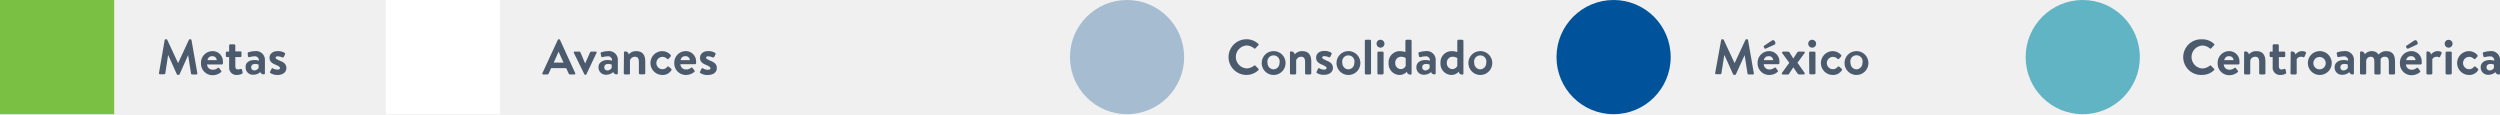
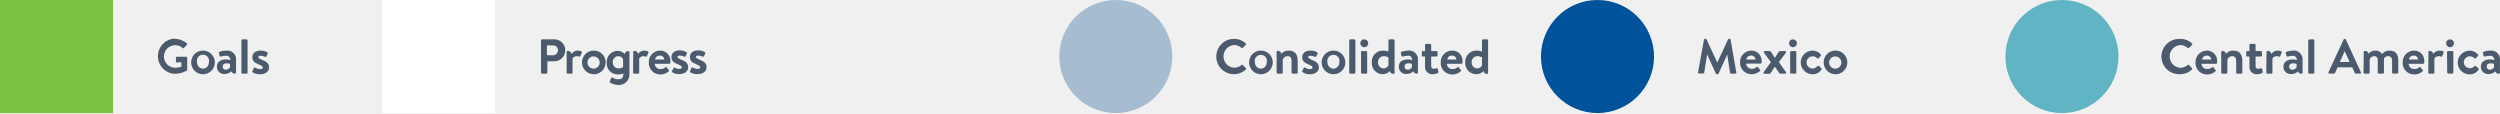
- <svg xmlns="http://www.w3.org/2000/svg" viewBox="0 0 403.71 18.44">
+ <svg xmlns="http://www.w3.org/2000/svg" viewBox="0 0 407.78 18.44">
  <defs>
    <style>.cls-1{fill:#4b5b6d;}.cls-2{fill:#fff;}.cls-3{fill:#7ac143;}.cls-4{fill:#a6bdd1;}.cls-5{fill:#00539b;}.cls-6{fill:#60b4c3;}</style>
  </defs>
  <g id="Layer_2" data-name="Layer 2">
    <g id="Layer_1-2" data-name="Layer 1">
-       <path class="cls-1" d="M87.59,11.81l2.49-5.38a.13.13,0,0,1,.13-.09h.08a.15.15,0,0,1,.14.09l2.46,5.38a.14.14,0,0,1-.14.21h-.69a.23.23,0,0,1-.23-.16l-.4-.86H89l-.39.86a.23.23,0,0,1-.23.16h-.7A.14.14,0,0,1,87.59,11.81ZM91,10.11l-.8-1.76h0l-.78,1.76Z" />
-       <path class="cls-1" d="M92.67,8.54c-.06-.11,0-.21.13-.21h.76a.17.17,0,0,1,.16.1l.77,1.82h0l.81-1.82c.05-.09.13-.1.23-.1h.68c.13,0,.19.1.12.21L94.69,12a.18.18,0,0,1-.16.1h0a.2.2,0,0,1-.16-.1Z" />
-       <path class="cls-1" d="M98.12,9.69a2.75,2.75,0,0,1,.71.1.63.63,0,0,0-.69-.7,3.28,3.28,0,0,0-.86.14c-.12,0-.19-.05-.2-.16L97,8.66a.17.17,0,0,1,.12-.23,3.68,3.68,0,0,1,1.08-.18,1.42,1.42,0,0,1,1.57,1.6v2a.17.17,0,0,1-.19.16.54.54,0,0,1-.55-.37,1.67,1.67,0,0,1-1.13.43,1.17,1.17,0,0,1-1.25-1.26C96.65,10.19,97.19,9.69,98.12,9.69Zm0,1.68a.8.8,0,0,0,.66-.4v-.54a1.5,1.5,0,0,0-.54-.11c-.43,0-.66.2-.66.53A.49.49,0,0,0,98.15,11.37Z" />
-       <path class="cls-1" d="M100.76,8.46c0-.08.07-.16.2-.16a.54.54,0,0,1,.57.48,1.5,1.5,0,0,1,1.19-.53c1.18,0,1.48.79,1.48,1.68v1.92A.18.18,0,0,1,104,12h-.65a.18.18,0,0,1-.18-.17V9.93c0-.47-.19-.77-.64-.77a.82.82,0,0,0-.8.57v2.12c0,.13-.05.17-.23.17h-.59a.18.18,0,0,1-.18-.17Z" />
-       <path class="cls-1" d="M106.92,8.25a1.85,1.85,0,0,1,1.38.62c.08.08,0,.18,0,.26l-.34.37c-.08.09-.17.05-.24,0a1,1,0,0,0-.73-.32,1,1,0,0,0-1,1,1,1,0,0,0,1,1,1,1,0,0,0,.78-.41.17.17,0,0,1,.23,0l.36.3c.09.08.13.17.07.26a1.66,1.66,0,0,1-1.47.78,1.93,1.93,0,1,1,0-3.86Z" />
-       <path class="cls-1" d="M110.71,8.25a1.66,1.66,0,0,1,1.7,1.71,2.12,2.12,0,0,1,0,.24.18.18,0,0,1-.17.17h-2.37a.89.89,0,0,0,.92.85,1.2,1.2,0,0,0,.79-.27c.09-.07.19-.08.24,0l.31.42a.15.15,0,0,1,0,.24,2.11,2.11,0,0,1-1.38.5,1.87,1.87,0,0,1-1.87-1.94A1.86,1.86,0,0,1,110.71,8.25Zm.69,1.46a.67.67,0,0,0-.71-.64.72.72,0,0,0-.78.64Z" />
-       <path class="cls-1" d="M113.05,11.77a.16.16,0,0,1,0-.2l.24-.48a.14.14,0,0,1,.22-.06,1.53,1.53,0,0,0,.82.24c.27,0,.4-.1.4-.26s-.21-.32-.69-.52c-.71-.27-1-.6-1-1.16s.42-1.08,1.32-1.08a2,2,0,0,1,1.1.27.21.21,0,0,1,.08.26l-.21.42a.18.18,0,0,1-.23.07,1.78,1.78,0,0,0-.74-.18c-.24,0-.35.12-.35.24s.19.25.53.4c.71.28,1.22.54,1.22,1.28,0,.58-.49,1.1-1.42,1.1A2,2,0,0,1,113.05,11.77Z" />
+       <path class="cls-1" d="M88.25,6.58a.16.16,0,0,1,.15-.16h1.88a1.79,1.79,0,1,1,0,3.57h-1v1.88a.15.15,0,0,1-.15.15H88.4a.15.15,0,0,1-.15-.15Zm2,2.44A.8.8,0,0,0,91,8.18a.76.76,0,0,0-.79-.77h-1V9Z" />
+       <path class="cls-1" d="M92.43,8.46c0-.09.06-.16.19-.16a.55.55,0,0,1,.58.5,1.31,1.31,0,0,1,1-.55c.43,0,.79.12.69.36l-.24.54a.16.16,0,0,1-.22.08.69.69,0,0,0-.34-.07.8.8,0,0,0-.7.38v2.31c0,.13-.09.17-.21.17H92.6a.18.18,0,0,1-.17-.17Z" />
+       <path class="cls-1" d="M96.82,8.25a1.93,1.93,0,1,1-1.89,1.92A1.91,1.91,0,0,1,96.82,8.25Zm0,2.95a1,1,0,0,0,1-1,1,1,0,0,0-1-1,1,1,0,0,0-1,1A1,1,0,0,0,96.82,11.2Z" />
+       <path class="cls-1" d="M100.79,13.85a2.48,2.48,0,0,1-1.32-.41.17.17,0,0,1,0-.21l.24-.52a.14.14,0,0,1,.21-.05,1.88,1.88,0,0,0,.88.28c.57,0,.87-.19.87-.88V12a2.75,2.75,0,0,1-.88.15,1.81,1.81,0,0,1-1.83-1.93,1.8,1.8,0,0,1,1.76-1.93,1.58,1.58,0,0,1,1.18.52.55.55,0,0,1,.58-.47c.13,0,.19.07.19.16v3.6A1.7,1.7,0,0,1,100.79,13.85Zm.84-4.18a.83.83,0,0,0-.81-.51.92.92,0,0,0-.87,1,.94.94,0,0,0,.92,1,1.42,1.42,0,0,0,.76-.21Z" />
+       <path class="cls-1" d="M103.29,8.46c0-.09.07-.16.19-.16a.56.56,0,0,1,.59.5,1.29,1.29,0,0,1,1-.55c.44,0,.8.12.69.36l-.24.54a.15.15,0,0,1-.21.08.77.77,0,0,0-.35-.07.82.82,0,0,0-.7.38v2.31c0,.13-.09.17-.21.17h-.61a.18.18,0,0,1-.18-.17Z" />
+       <path class="cls-1" d="M107.66,8.25A1.65,1.65,0,0,1,109.35,10a2,2,0,0,1,0,.24.2.2,0,0,1-.18.17h-2.37a.89.89,0,0,0,.92.85,1.23,1.23,0,0,0,.8-.27.16.16,0,0,1,.24,0l.31.42a.16.16,0,0,1,0,.24,2.08,2.08,0,0,1-1.37.5,1.86,1.86,0,0,1-1.87-1.94A1.86,1.86,0,0,1,107.66,8.25Zm.69,1.46a.68.68,0,0,0-.72-.64.74.74,0,0,0-.78.64Z" />
+       <path class="cls-1" d="M109.63,11.77a.16.16,0,0,1,0-.2l.24-.48A.14.14,0,0,1,110,11a1.49,1.49,0,0,0,.81.24c.28,0,.41-.1.41-.26s-.21-.32-.7-.52c-.71-.27-1-.6-1-1.16s.43-1.08,1.33-1.08a2,2,0,0,1,1.09.27.21.21,0,0,1,.09.26l-.21.42a.19.19,0,0,1-.24.07,1.73,1.73,0,0,0-.73-.18c-.25,0-.35.12-.35.24s.18.25.53.4c.71.28,1.22.54,1.22,1.28,0,.58-.5,1.1-1.43,1.1A2,2,0,0,1,109.63,11.77Z" />
+       <path class="cls-1" d="M112.56,11.77a.17.17,0,0,1,0-.2l.24-.48A.13.13,0,0,1,113,11a1.53,1.53,0,0,0,.82.24c.28,0,.4-.1.4-.26s-.2-.32-.69-.52c-.71-.27-1-.6-1-1.16s.42-1.08,1.32-1.08a2,2,0,0,1,1.1.27.21.21,0,0,1,.08.26l-.21.42a.18.18,0,0,1-.23.07,1.78,1.78,0,0,0-.74-.18c-.24,0-.35.12-.35.24s.19.25.53.4c.71.28,1.22.54,1.22,1.28,0,.58-.49,1.1-1.42,1.1A2,2,0,0,1,112.56,11.77Z" />
      <rect class="cls-2" x="62.31" width="18.44" height="18.44" />
-       <path class="cls-1" d="M26.59,6.46a.14.14,0,0,1,.15-.12h.13a.15.15,0,0,1,.13.08l1.76,3.78h0l1.75-3.78a.17.17,0,0,1,.14-.08h.13a.13.13,0,0,1,.14.12l.95,5.38a.14.14,0,0,1-.15.18H31a.17.17,0,0,1-.15-.12l-.47-3h0L29,12a.15.15,0,0,1-.14.09H28.7a.14.14,0,0,1-.14-.09L27.15,8.87h0l-.46,3a.15.15,0,0,1-.15.12h-.72a.15.15,0,0,1-.15-.18Z" />
-       <path class="cls-1" d="M34.31,8.25A1.66,1.66,0,0,1,36,10a2.12,2.12,0,0,1,0,.24.18.18,0,0,1-.17.17H33.44a.89.89,0,0,0,.92.85,1.18,1.18,0,0,0,.79-.27c.09-.07.19-.08.24,0l.31.42a.15.15,0,0,1,0,.24,2.11,2.11,0,0,1-1.38.5,1.87,1.87,0,0,1-1.87-1.94A1.87,1.87,0,0,1,34.31,8.25ZM35,9.71a.67.67,0,0,0-.71-.64.73.73,0,0,0-.78.64Z" />
-       <path class="cls-1" d="M36.64,9.22a.18.18,0,0,1-.17-.17V8.5a.17.17,0,0,1,.17-.17H37v-1a.18.18,0,0,1,.18-.17h.65A.17.17,0,0,1,38,7.3v1h.87A.17.17,0,0,1,39,8.5v.55a.18.18,0,0,1-.17.17H38v1.49c0,.36.16.5.39.5a1.6,1.6,0,0,0,.48-.08c.1,0,.19,0,.2.09l.11.48a.19.19,0,0,1-.11.22,1.91,1.91,0,0,1-.84.19A1.18,1.18,0,0,1,37,10.78V9.22Z" />
-       <path class="cls-1" d="M41.09,9.69a2.75,2.75,0,0,1,.71.1.63.63,0,0,0-.69-.7,3.28,3.28,0,0,0-.86.14c-.12,0-.19-.05-.21-.16L40,8.66a.18.18,0,0,1,.12-.23,3.75,3.75,0,0,1,1.08-.18,1.43,1.43,0,0,1,1.58,1.6v2c0,.08-.07.16-.2.16a.56.56,0,0,1-.55-.37,1.62,1.62,0,0,1-1.12.43,1.17,1.17,0,0,1-1.25-1.26C39.62,10.19,40.15,9.69,41.09,9.69Zm0,1.68a.8.8,0,0,0,.67-.4v-.54a1.52,1.52,0,0,0-.55-.11c-.42,0-.65.2-.65.53A.49.49,0,0,0,41.11,11.37Z" />
-       <path class="cls-1" d="M43.62,11.77a.16.16,0,0,1,0-.2l.24-.48A.14.14,0,0,1,44,11a1.49,1.49,0,0,0,.81.24c.28,0,.41-.1.41-.26s-.21-.32-.7-.52c-.71-.27-1-.6-1-1.16S44,8.25,44.85,8.25a2.05,2.05,0,0,1,1.1.27.22.22,0,0,1,.08.26l-.21.42a.19.19,0,0,1-.24.07,1.73,1.73,0,0,0-.73-.18c-.25,0-.35.12-.35.24s.18.25.53.4c.71.28,1.22.54,1.22,1.28,0,.58-.5,1.1-1.42,1.1A2,2,0,0,1,43.62,11.77Z" />
+       <path class="cls-1" d="M28.49,6.34a3,3,0,0,1,2,.75.16.16,0,0,1,0,.22l-.5.52q-.09.11-.21,0a1.8,1.8,0,0,0-1.2-.46,1.84,1.84,0,0,0,0,3.68,2.43,2.43,0,0,0,1-.2v-.68h-.64A.15.15,0,0,1,28.7,10V9.4a.15.15,0,0,1,.16-.15h1.53a.15.15,0,0,1,.15.15v2a.15.15,0,0,1-.07.12,4,4,0,0,1-2,.52,2.88,2.88,0,0,1,0-5.75Z" />
+       <path class="cls-1" d="M33.07,8.25a1.93,1.93,0,1,1-1.89,1.92A1.92,1.92,0,0,1,33.07,8.25Zm0,2.95a1,1,0,0,0,1-1,1,1,0,1,0-1.92,0A1,1,0,0,0,33.07,11.2Z" />
+       <path class="cls-1" d="M36.85,9.69a2.75,2.75,0,0,1,.71.1.63.63,0,0,0-.69-.7,3.28,3.28,0,0,0-.86.14c-.12,0-.19-.05-.21-.16l-.08-.41a.18.18,0,0,1,.12-.23,3.75,3.75,0,0,1,1.08-.18,1.43,1.43,0,0,1,1.58,1.6v2c0,.08-.07.16-.2.16a.56.56,0,0,1-.55-.37,1.62,1.62,0,0,1-1.12.43,1.17,1.17,0,0,1-1.25-1.26C35.38,10.19,35.91,9.69,36.85,9.69Zm0,1.68a.8.8,0,0,0,.67-.4v-.54a1.52,1.52,0,0,0-.55-.11c-.42,0-.65.2-.65.53A.49.49,0,0,0,36.87,11.37Z" />
+       <path class="cls-1" d="M39.38,6.6a.19.19,0,0,1,.17-.18h.65a.19.19,0,0,1,.18.18v5.25a.18.18,0,0,1-.18.17h-.65a.18.18,0,0,1-.17-.17Z" />
+       <path class="cls-1" d="M41.18,11.77a.16.16,0,0,1,0-.2l.24-.48a.14.14,0,0,1,.22-.06,1.49,1.49,0,0,0,.81.24c.28,0,.41-.1.41-.26s-.21-.32-.7-.52c-.71-.27-1-.6-1-1.16s.43-1.08,1.33-1.08a2,2,0,0,1,1.09.27.21.21,0,0,1,.08.26l-.2.42a.18.18,0,0,1-.23.07,1.83,1.83,0,0,0-.74-.18c-.25,0-.35.12-.35.24s.18.25.53.4c.71.28,1.22.54,1.22,1.28,0,.58-.5,1.1-1.42,1.1A2,2,0,0,1,41.18,11.77Z" />
      <rect class="cls-3" width="18.44" height="18.44" />
      <path class="cls-4" d="M182,18.44a9.22,9.22,0,1,1,9.22-9.22A9.22,9.22,0,0,1,182,18.44" />
      <path class="cls-1" d="M201.26,6.34a2.72,2.72,0,0,1,1.94.75.14.14,0,0,1,0,.22l-.48.5a.12.12,0,0,1-.2,0,1.94,1.94,0,0,0-1.23-.47,1.86,1.86,0,0,0,0,3.71,2,2,0,0,0,1.23-.45.14.14,0,0,1,.2,0l.49.51a.15.15,0,0,1,0,.22,2.76,2.76,0,0,1-1.94.77,2.88,2.88,0,1,1,0-5.76Z" />
      <path class="cls-1" d="M205.62,8.25a1.93,1.93,0,1,1-1.88,1.92A1.92,1.92,0,0,1,205.62,8.25Zm0,2.95a1,1,0,0,0,1-1,1,1,0,1,0-1.93,0A1,1,0,0,0,205.62,11.2Z" />
-       <path class="cls-1" d="M208.31,8.46c0-.09.06-.16.19-.16a.55.55,0,0,1,.58.47,1.53,1.53,0,0,1,1.19-.52c1.18,0,1.48.79,1.48,1.68v1.92a.18.18,0,0,1-.18.17h-.64a.18.18,0,0,1-.18-.17V9.93c0-.48-.19-.77-.64-.77a.82.82,0,0,0-.8.57v2.12c0,.13-.06.17-.23.17h-.59a.18.18,0,0,1-.18-.17Z" />
-       <path class="cls-1" d="M212.62,11.77a.17.17,0,0,1,0-.2l.23-.48A.14.14,0,0,1,213,11a1.53,1.53,0,0,0,.82.24c.28,0,.4-.1.4-.26s-.2-.32-.69-.52c-.71-.27-1-.6-1-1.16s.42-1.08,1.32-1.08a2,2,0,0,1,1.1.27.2.2,0,0,1,.08.25l-.21.43a.18.18,0,0,1-.23.07,1.78,1.78,0,0,0-.74-.18c-.24,0-.35.12-.35.24s.19.25.53.4c.71.28,1.22.54,1.22,1.28,0,.58-.49,1.1-1.42,1.1A2,2,0,0,1,212.62,11.77Z" />
-       <path class="cls-1" d="M217.7,8.25a1.93,1.93,0,1,1-1.88,1.92A1.92,1.92,0,0,1,217.7,8.25Zm0,2.95a1,1,0,0,0,1-1,1,1,0,1,0-1.93,0A1,1,0,0,0,217.7,11.2Z" />
-       <path class="cls-1" d="M220.4,6.6a.19.19,0,0,1,.17-.18h.65a.19.19,0,0,1,.18.18v5.25a.18.18,0,0,1-.18.17h-.65a.18.18,0,0,1-.17-.17Z" />
-       <path class="cls-1" d="M222.29,7.06a.62.62,0,0,1,.63-.64.64.64,0,1,1-.63.64Zm.14,1.44a.18.18,0,0,1,.18-.17h.64a.18.18,0,0,1,.18.17v3.35a.18.18,0,0,1-.18.17h-.64a.18.18,0,0,1-.18-.17Z" />
-       <path class="cls-1" d="M226.06,8.25a2.89,2.89,0,0,1,.89.15V6.6a.19.19,0,0,1,.17-.18h.65a.19.19,0,0,1,.18.18v5.29a.17.17,0,0,1-.19.16.55.55,0,0,1-.58-.46,1.6,1.6,0,0,1-1.18.52,1.81,1.81,0,0,1-1.77-1.94A1.81,1.81,0,0,1,226.06,8.25ZM227,9.37a1.44,1.44,0,0,0-.77-.21.93.93,0,0,0-.92,1,.93.93,0,0,0,.87,1,.86.86,0,0,0,.82-.51Z" />
-       <path class="cls-1" d="M230.19,9.69a2.75,2.75,0,0,1,.71.1.63.63,0,0,0-.69-.7,3.28,3.28,0,0,0-.86.14c-.12,0-.19-.05-.21-.16l-.08-.42a.17.17,0,0,1,.12-.22,3.75,3.75,0,0,1,1.08-.18,1.43,1.43,0,0,1,1.58,1.6v2c0,.08-.07.16-.2.16a.55.55,0,0,1-.55-.37,1.62,1.62,0,0,1-1.12.43,1.17,1.17,0,0,1-1.25-1.26C228.72,10.19,229.25,9.69,230.19,9.69Zm0,1.68a.8.8,0,0,0,.67-.4v-.54a1.52,1.52,0,0,0-.55-.11c-.42,0-.65.2-.65.53A.49.49,0,0,0,230.21,11.37Z" />
-       <path class="cls-1" d="M234.44,8.25a2.89,2.89,0,0,1,.89.15V6.6a.18.18,0,0,1,.17-.18h.65a.18.18,0,0,1,.17.18v5.29a.17.17,0,0,1-.19.16.54.54,0,0,1-.57-.46,1.6,1.6,0,0,1-1.19.52,1.81,1.81,0,0,1-1.76-1.94A1.8,1.8,0,0,1,234.44,8.25Zm.89,1.12a1.48,1.48,0,0,0-.77-.21.93.93,0,0,0-.92,1,.92.92,0,0,0,.87,1,.88.88,0,0,0,.82-.51Z" />
-       <path class="cls-1" d="M239,8.25a1.93,1.93,0,1,1-1.88,1.92A1.92,1.92,0,0,1,239,8.25Zm0,2.95a1,1,0,0,0,1-1,1,1,0,1,0-1.93,0A1,1,0,0,0,239,11.2Z" />
+       <path class="cls-1" d="M208.23,8.46c0-.09.06-.16.19-.16a.55.55,0,0,1,.58.47,1.53,1.53,0,0,1,1.19-.52c1.18,0,1.48.79,1.48,1.68v1.92a.18.18,0,0,1-.18.17h-.64a.18.18,0,0,1-.18-.17V9.93c0-.48-.19-.77-.64-.77a.82.82,0,0,0-.8.57v2.12c0,.13-.06.17-.23.17h-.59a.18.18,0,0,1-.18-.17Z" />
+       <path class="cls-1" d="M212.46,11.77a.16.16,0,0,1-.05-.2l.24-.48a.14.14,0,0,1,.22-.06,1.53,1.53,0,0,0,.82.24c.28,0,.4-.1.4-.26s-.2-.32-.69-.52c-.71-.27-1-.6-1-1.16s.42-1.08,1.32-1.08a2,2,0,0,1,1.1.27.2.2,0,0,1,.08.25l-.21.43a.18.18,0,0,1-.23.07,1.78,1.78,0,0,0-.74-.18c-.24,0-.35.12-.35.24s.19.25.53.4c.71.28,1.22.54,1.22,1.28,0,.58-.49,1.1-1.42,1.1A2,2,0,0,1,212.46,11.77Z" />
+       <path class="cls-1" d="M217.46,8.25a1.93,1.93,0,1,1-1.88,1.92A1.92,1.92,0,0,1,217.46,8.25Zm0,2.95a1,1,0,0,0,1-1,1,1,0,1,0-1.93,0A1,1,0,0,0,217.46,11.2Z" />
+       <path class="cls-1" d="M220.08,6.6a.19.19,0,0,1,.17-.18h.65a.19.19,0,0,1,.18.18v5.25a.18.18,0,0,1-.18.17h-.65a.18.18,0,0,1-.17-.17Z" />
+       <path class="cls-1" d="M221.89,7.06a.62.62,0,0,1,.63-.64.64.64,0,1,1-.63.64ZM222,8.5a.18.18,0,0,1,.18-.17h.64a.18.18,0,0,1,.18.17v3.35a.18.18,0,0,1-.18.17h-.64a.18.18,0,0,1-.18-.17Z" />
+       <path class="cls-1" d="M225.58,8.25a2.89,2.89,0,0,1,.89.15V6.6a.19.19,0,0,1,.17-.18h.65a.19.19,0,0,1,.18.18v5.29a.17.17,0,0,1-.19.16.55.55,0,0,1-.58-.46,1.58,1.58,0,0,1-1.18.52,1.81,1.81,0,0,1-1.77-1.94A1.81,1.81,0,0,1,225.58,8.25Zm.89,1.12a1.48,1.48,0,0,0-.77-.21.93.93,0,0,0-.92,1,.93.93,0,0,0,.87,1,.86.86,0,0,0,.82-.51Z" />
+       <path class="cls-1" d="M229.63,9.69a2.75,2.75,0,0,1,.71.1.63.63,0,0,0-.69-.7,3.28,3.28,0,0,0-.86.14c-.12,0-.19-.05-.21-.16l-.08-.42a.17.17,0,0,1,.12-.22,3.75,3.75,0,0,1,1.08-.18,1.43,1.43,0,0,1,1.58,1.6v2c0,.08-.07.16-.2.16a.56.56,0,0,1-.55-.37,1.62,1.62,0,0,1-1.12.43,1.17,1.17,0,0,1-1.25-1.26C228.16,10.19,228.69,9.69,229.63,9.69Zm0,1.68a.8.8,0,0,0,.67-.4v-.54a1.52,1.52,0,0,0-.55-.11c-.42,0-.65.2-.65.53A.49.49,0,0,0,229.65,11.37Z" />
+       <path class="cls-1" d="M232.08,9.22a.18.18,0,0,1-.17-.17V8.5a.16.16,0,0,1,.17-.17h.36v-1a.18.18,0,0,1,.17-.17h.66a.17.17,0,0,1,.17.17v1h.86a.17.17,0,0,1,.18.17v.55a.18.18,0,0,1-.18.17h-.86v1.49c0,.36.16.5.39.5a1.53,1.53,0,0,0,.47-.08c.11,0,.19,0,.21.09l.1.48a.17.17,0,0,1-.1.22,2,2,0,0,1-.85.19,1.18,1.18,0,0,1-1.22-1.33V9.22Z" />
+       <path class="cls-1" d="M236.87,8.25A1.65,1.65,0,0,1,238.56,10a2,2,0,0,1,0,.24.2.2,0,0,1-.18.17H236a.88.88,0,0,0,.92.85,1.22,1.22,0,0,0,.79-.27.16.16,0,0,1,.24,0l.31.42a.15.15,0,0,1,0,.23,2,2,0,0,1-1.37.51A1.86,1.86,0,0,1,235,10.17,1.86,1.86,0,0,1,236.87,8.25Zm.69,1.46a.68.68,0,0,0-.71-.64.74.74,0,0,0-.79.64Z" />
+       <path class="cls-1" d="M240.84,8.25a2.89,2.89,0,0,1,.89.15V6.6a.19.19,0,0,1,.18-.18h.65a.18.18,0,0,1,.17.18v5.29a.17.17,0,0,1-.19.16.55.55,0,0,1-.58-.46,1.56,1.56,0,0,1-1.18.52A1.81,1.81,0,0,1,239,10.17,1.81,1.81,0,0,1,240.84,8.25Zm.89,1.12a1.44,1.44,0,0,0-.77-.21.92.92,0,0,0-.91,1,.92.92,0,0,0,.87,1,.85.85,0,0,0,.81-.51Z" />
      <path class="cls-1" d="M277.94,6.46a.14.14,0,0,1,.14-.12h.13a.17.17,0,0,1,.14.08l1.76,3.78h0l1.76-3.78a.14.14,0,0,1,.14-.08h.12a.14.14,0,0,1,.15.12l.94,5.38a.13.13,0,0,1-.14.18h-.73a.16.16,0,0,1-.15-.12l-.47-3h0L280.32,12a.12.12,0,0,1-.13.09H280a.13.13,0,0,1-.13-.09l-1.42-3.14h0l-.47,3a.14.14,0,0,1-.14.12h-.72a.14.14,0,0,1-.15-.18Z" />
-       <path class="cls-1" d="M285.65,8.25a1.66,1.66,0,0,1,1.7,1.71,2.12,2.12,0,0,1,0,.24.19.19,0,0,1-.17.17h-2.37a.89.89,0,0,0,.92.85,1.2,1.2,0,0,0,.79-.27c.09-.07.18-.08.24,0l.31.42a.15.15,0,0,1,0,.23,2.06,2.06,0,0,1-1.38.51,1.87,1.87,0,0,1-1.87-1.94A1.86,1.86,0,0,1,285.65,8.25Zm-.81-.84,1.35-.9c.13-.09.33,0,.43.19s.1.41,0,.48l-1.48.67c-.09.05-.2,0-.26-.15S284.78,7.45,284.84,7.41Zm1.5,2.3a.67.67,0,0,0-.71-.64.74.74,0,0,0-.79.64Z" />
-       <path class="cls-1" d="M287.77,11.75l1.17-1.61L287.81,8.6a.16.16,0,0,1,.13-.27h.73a.33.33,0,0,1,.3.12l.62,1h0l.64-1a.29.29,0,0,1,.28-.12h.78c.16,0,.2.15.1.27l-1.13,1.53,1.14,1.62c.09.12,0,.27-.1.27h-.77a.29.29,0,0,1-.26-.15l-.68-1h0l-.72,1.1a.21.21,0,0,1-.15.07h-.84C287.73,12,287.69,11.87,287.77,11.75Z" />
-       <path class="cls-1" d="M292,7.06a.62.62,0,0,1,.63-.64.64.64,0,1,1-.63.64Zm.14,1.44a.18.18,0,0,1,.18-.17H293a.18.18,0,0,1,.17.17v3.35A.18.18,0,0,1,293,12h-.65a.18.18,0,0,1-.18-.17Z" />
-       <path class="cls-1" d="M295.93,8.25a1.83,1.83,0,0,1,1.38.62c.08.08,0,.18,0,.26l-.34.37c-.08.09-.17.05-.24,0a1,1,0,0,0-.73-.32,1,1,0,0,0-1,1,1,1,0,0,0,1,1,1,1,0,0,0,.78-.41.17.17,0,0,1,.23,0l.36.3c.09.08.13.17.07.26a1.66,1.66,0,0,1-1.47.78,1.93,1.93,0,1,1,0-3.86Z" />
-       <path class="cls-1" d="M299.75,8.25a1.93,1.93,0,1,1-1.89,1.92A1.92,1.92,0,0,1,299.75,8.25Zm0,2.95a1,1,0,0,0,1-1,1,1,0,1,0-1.92,0A1,1,0,0,0,299.75,11.2Z" />
+       <path class="cls-1" d="M285.65,8.25a1.66,1.66,0,0,1,1.7,1.71,2.12,2.12,0,0,1,0,.24.19.19,0,0,1-.17.17h-2.37a.89.89,0,0,0,.92.85,1.2,1.2,0,0,0,.79-.27c.09-.07.18-.08.24,0l.31.42a.15.15,0,0,1,0,.23,2.06,2.06,0,0,1-1.38.51,1.87,1.87,0,0,1-1.87-1.94A1.86,1.86,0,0,1,285.65,8.25Zm.69,1.46a.67.67,0,0,0-.71-.64.74.74,0,0,0-.79.64Z" />
+       <path class="cls-1" d="M287.68,11.75l1.17-1.61L287.73,8.6a.16.16,0,0,1,.12-.27h.73a.32.32,0,0,1,.3.12l.62,1h0l.63-1a.29.29,0,0,1,.28-.12h.78c.16,0,.2.15.11.27l-1.14,1.53,1.14,1.62c.09.12.05.27-.1.27h-.77a.26.26,0,0,1-.25-.15l-.68-1h0l-.72,1.1a.21.21,0,0,1-.15.07h-.83C287.64,12,287.6,11.87,287.68,11.75Z" />
+       <path class="cls-1" d="M291.82,7.06a.62.62,0,0,1,.63-.64.64.64,0,1,1-.63.64ZM292,8.5a.18.18,0,0,1,.18-.17h.65a.17.17,0,0,1,.17.17v3.35a.18.18,0,0,1-.17.17h-.65a.18.18,0,0,1-.18-.17Z" />
+       <path class="cls-1" d="M295.6,8.25a1.81,1.81,0,0,1,1.38.62c.08.08,0,.18,0,.26l-.34.37c-.08.09-.16.05-.24,0a1,1,0,0,0-.73-.32,1,1,0,0,0-1,1,1,1,0,0,0,1,1,1,1,0,0,0,.78-.41.18.18,0,0,1,.24,0l.35.3c.09.08.13.17.07.26a1.65,1.65,0,0,1-1.46.78,1.93,1.93,0,1,1,0-3.86Z" />
+       <path class="cls-1" d="M299.35,8.25a1.93,1.93,0,1,1-1.89,1.92A1.91,1.91,0,0,1,299.35,8.25Zm0,2.95a1,1,0,0,0,1-1,1,1,0,0,0-1-1,1,1,0,0,0-1,1A1,1,0,0,0,299.35,11.2Z" />
      <path class="cls-5" d="M260.57,18.44a9.22,9.22,0,1,1,9.22-9.22,9.22,9.22,0,0,1-9.22,9.22" />
      <path class="cls-1" d="M355.61,6.35a2.67,2.67,0,0,1,1.93.74.14.14,0,0,1,0,.22l-.49.51a.12.12,0,0,1-.19,0,1.89,1.89,0,0,0-1.24-.47,1.86,1.86,0,0,0,0,3.71,2,2,0,0,0,1.23-.46.13.13,0,0,1,.19,0l.5.51a.16.16,0,0,1,0,.22,2.76,2.76,0,0,1-1.94.77,2.88,2.88,0,1,1,0-5.75Z" />
      <path class="cls-1" d="M360,8.25A1.65,1.65,0,0,1,361.64,10a1.94,1.94,0,0,1,0,.24.18.18,0,0,1-.17.17h-2.37a.89.89,0,0,0,.92.85,1.18,1.18,0,0,0,.79-.27c.09-.07.19-.08.24,0l.31.42a.15.15,0,0,1,0,.24,2.11,2.11,0,0,1-1.38.5,1.87,1.87,0,0,1-1.87-1.93A1.87,1.87,0,0,1,360,8.25Zm.68,1.46a.67.67,0,0,0-.71-.64.73.73,0,0,0-.78.64Z" />
-       <path class="cls-1" d="M362.39,8.47a.18.18,0,0,1,.2-.17.55.55,0,0,1,.57.48,1.5,1.5,0,0,1,1.19-.53c1.18,0,1.48.79,1.48,1.69v1.91a.18.18,0,0,1-.17.17H365a.18.18,0,0,1-.18-.17V9.94c0-.48-.19-.78-.64-.78a.81.81,0,0,0-.8.58v2.11c0,.13-.05.17-.23.17h-.59a.18.18,0,0,1-.18-.17Z" />
-       <path class="cls-1" d="M366.67,9.22a.17.17,0,0,1-.16-.17V8.51a.16.16,0,0,1,.16-.18H367v-1a.18.18,0,0,1,.17-.18h.66a.17.17,0,0,1,.16.18v1h.87a.17.17,0,0,1,.17.18v.54a.18.18,0,0,1-.17.17H368v1.49c0,.36.16.51.4.51a1.51,1.51,0,0,0,.47-.09.15.15,0,0,1,.21.09l.1.48a.2.2,0,0,1-.1.22,2,2,0,0,1-.85.19A1.18,1.18,0,0,1,367,10.78V9.22Z" />
-       <path class="cls-1" d="M369.91,8.47a.17.17,0,0,1,.19-.17.56.56,0,0,1,.58.5,1.3,1.3,0,0,1,1-.55c.44,0,.8.12.7.36l-.24.54a.16.16,0,0,1-.22.08.69.69,0,0,0-.34-.07.8.8,0,0,0-.7.38v2.31c0,.13-.09.17-.21.17h-.62a.18.18,0,0,1-.17-.17Z" />
-       <path class="cls-1" d="M374.57,8.25a1.93,1.93,0,1,1-1.89,1.92A1.91,1.91,0,0,1,374.57,8.25Zm0,2.95a1,1,0,0,0,1-1,1,1,0,1,0-1,1Z" />
-       <path class="cls-1" d="M378.47,9.69a2.87,2.87,0,0,1,.72.1.64.64,0,0,0-.7-.69,3.32,3.32,0,0,0-.86.13c-.12,0-.19-.05-.2-.16l-.08-.41a.17.17,0,0,1,.12-.23,3.68,3.68,0,0,1,1.08-.18,1.42,1.42,0,0,1,1.57,1.61v2a.17.17,0,0,1-.19.17.53.53,0,0,1-.55-.38,1.67,1.67,0,0,1-1.13.43A1.17,1.17,0,0,1,377,10.85C377,10.19,377.54,9.69,378.47,9.69Zm0,1.68a.8.8,0,0,0,.66-.39v-.55a1.5,1.5,0,0,0-.54-.11c-.43,0-.66.2-.66.53A.49.49,0,0,0,378.5,11.37Z" />
-       <path class="cls-1" d="M381.11,8.47a.18.18,0,0,1,.2-.17.55.55,0,0,1,.57.46A1.41,1.41,0,0,1,383,8.25a1.27,1.27,0,0,1,1.11.56,1.55,1.55,0,0,1,1.19-.56c1.18,0,1.46.75,1.46,1.71v1.89a.18.18,0,0,1-.18.17h-.64a.18.18,0,0,1-.18-.17V9.94c0-.48-.17-.78-.64-.78a.72.72,0,0,0-.69.38s0,.19,0,.36v1.95a.18.18,0,0,1-.18.17h-.65a.17.17,0,0,1-.18-.17V9.94c0-.48-.13-.78-.6-.78a.73.73,0,0,0-.72.58v2.11a.18.18,0,0,1-.17.17h-.65a.18.18,0,0,1-.18-.17Z" />
-       <path class="cls-1" d="M389.38,8.25A1.65,1.65,0,0,1,391.07,10c0,.06,0,.18,0,.24a.19.19,0,0,1-.18.17h-2.37a.89.89,0,0,0,.92.85,1.23,1.23,0,0,0,.8-.27c.08-.07.18-.08.23,0l.32.42a.16.16,0,0,1,0,.24,2.08,2.08,0,0,1-1.37.5,1.87,1.87,0,0,1-1.88-1.93A1.87,1.87,0,0,1,389.38,8.25Zm-.82-.84,1.35-.9a.32.32,0,0,1,.43.2c.11.2.1.4,0,.47l-1.47.68c-.09,0-.2,0-.27-.15S388.51,7.45,388.56,7.41Zm1.51,2.3a.68.68,0,0,0-.72-.64.74.74,0,0,0-.78.64Z" />
-       <path class="cls-1" d="M391.83,8.47A.17.17,0,0,1,392,8.3a.56.56,0,0,1,.58.5,1.3,1.3,0,0,1,1-.55c.44,0,.8.12.7.36l-.24.54a.16.16,0,0,1-.22.08.69.69,0,0,0-.34-.07.8.8,0,0,0-.7.38v2.31c0,.13-.09.17-.21.17H392a.18.18,0,0,1-.17-.17Z" />
-       <path class="cls-1" d="M394.78,7.06a.62.62,0,0,1,.63-.63.63.63,0,0,1,.64.63.64.64,0,0,1-.64.64A.63.63,0,0,1,394.78,7.06Zm.14,1.45a.18.18,0,0,1,.18-.18h.65a.18.18,0,0,1,.17.18v3.34a.18.18,0,0,1-.17.17h-.65a.18.18,0,0,1-.18-.17Z" />
-       <path class="cls-1" d="M398.68,8.25a1.86,1.86,0,0,1,1.38.62c.08.08,0,.19,0,.27l-.34.36c-.08.09-.17.05-.24,0a1,1,0,0,0-.74-.32,1,1,0,0,0-1,1,1,1,0,0,0,1,1,1,1,0,0,0,.78-.41.17.17,0,0,1,.23,0l.36.3c.09.08.13.17.07.27a1.67,1.67,0,0,1-1.47.77,1.93,1.93,0,1,1,0-3.86Z" />
-       <path class="cls-1" d="M402.07,9.69a2.85,2.85,0,0,1,.71.1.64.64,0,0,0-.7-.69,3.17,3.17,0,0,0-.85.13c-.12,0-.2-.05-.21-.16l-.08-.41a.18.18,0,0,1,.12-.23,3.68,3.68,0,0,1,1.08-.18,1.42,1.42,0,0,1,1.57,1.61v2a.17.17,0,0,1-.19.17.53.53,0,0,1-.55-.38,1.65,1.65,0,0,1-1.13.43,1.18,1.18,0,0,1-1.25-1.26C400.59,10.19,401.13,9.69,402.07,9.69Zm0,1.68a.8.8,0,0,0,.66-.39v-.55a1.44,1.44,0,0,0-.54-.11c-.42,0-.66.2-.66.53A.49.49,0,0,0,402.09,11.37Z" />
+       <path class="cls-1" d="M362.31,8.47a.18.18,0,0,1,.2-.17.55.55,0,0,1,.57.48,1.5,1.5,0,0,1,1.19-.53c1.18,0,1.48.79,1.48,1.69v1.91a.18.18,0,0,1-.17.17h-.65a.18.18,0,0,1-.18-.17V9.94c0-.48-.19-.78-.64-.78a.81.81,0,0,0-.8.58v2.11c0,.13-.05.17-.23.17h-.59a.18.18,0,0,1-.18-.17Z" />
+       <path class="cls-1" d="M366.55,9.22a.17.17,0,0,1-.17-.17V8.51a.17.17,0,0,1,.17-.18h.36v-1a.18.18,0,0,1,.17-.18h.66a.18.18,0,0,1,.17.18v1h.86a.17.17,0,0,1,.18.18v.54a.18.18,0,0,1-.18.17h-.86v1.49c0,.36.16.51.39.51a1.51,1.51,0,0,0,.47-.09.15.15,0,0,1,.21.09l.1.48a.17.17,0,0,1-.1.22,2,2,0,0,1-.85.19,1.18,1.18,0,0,1-1.22-1.33V9.22Z" />
+       <path class="cls-1" d="M369.7,8.47a.17.17,0,0,1,.19-.17.55.55,0,0,1,.58.5,1.33,1.33,0,0,1,1-.55c.44,0,.8.12.69.36l-.24.54a.15.15,0,0,1-.21.08.77.77,0,0,0-.35-.07.8.8,0,0,0-.7.38v2.31c0,.13-.09.17-.21.17h-.62a.18.18,0,0,1-.17-.17Z" />
+       <path class="cls-1" d="M373.93,9.69a2.75,2.75,0,0,1,.71.1A.63.63,0,0,0,374,9.1a3.32,3.32,0,0,0-.86.13c-.12,0-.19-.05-.21-.16l-.08-.41a.18.18,0,0,1,.12-.23A3.75,3.75,0,0,1,374,8.25a1.43,1.43,0,0,1,1.58,1.61v2a.18.18,0,0,1-.2.17.55.55,0,0,1-.55-.38,1.62,1.62,0,0,1-1.12.43,1.17,1.17,0,0,1-1.25-1.26C372.46,10.19,373,9.69,373.93,9.69Zm0,1.68a.82.82,0,0,0,.67-.39v-.55a1.52,1.52,0,0,0-.55-.11c-.42,0-.65.2-.65.53A.49.49,0,0,0,374,11.37Z" />
+       <path class="cls-1" d="M376.5,6.6a.18.18,0,0,1,.17-.17h.65a.18.18,0,0,1,.18.17v5.25a.18.18,0,0,1-.18.17h-.65a.18.18,0,0,1-.17-.17Z" />
+       <path class="cls-1" d="M379.79,11.81l2.49-5.38a.17.17,0,0,1,.14-.08h.08a.13.13,0,0,1,.13.08l2.47,5.38A.15.15,0,0,1,385,12h-.7c-.12,0-.17,0-.23-.16l-.39-.86h-2.39l-.39.86a.24.24,0,0,1-.23.16h-.7A.15.15,0,0,1,379.79,11.81Zm3.46-1.7-.8-1.76h0l-.79,1.76Z" />
+       <path class="cls-1" d="M385.55,8.47a.18.18,0,0,1,.2-.17.55.55,0,0,1,.57.46,1.41,1.41,0,0,1,1.11-.51,1.27,1.27,0,0,1,1.11.56,1.55,1.55,0,0,1,1.19-.56c1.18,0,1.46.75,1.46,1.71v1.89A.18.18,0,0,1,391,12h-.64a.18.18,0,0,1-.18-.17V9.94c0-.48-.17-.78-.64-.78a.72.72,0,0,0-.69.38s0,.19,0,.36v1.95a.18.18,0,0,1-.18.17h-.65a.18.18,0,0,1-.18-.17V9.94c0-.48-.13-.78-.6-.78a.73.73,0,0,0-.72.58v2.11a.18.18,0,0,1-.17.17h-.65a.18.18,0,0,1-.18-.17Z" />
+       <path class="cls-1" d="M393.74,8.25A1.65,1.65,0,0,1,395.43,10c0,.06,0,.18,0,.24a.19.19,0,0,1-.18.17h-2.37a.89.89,0,0,0,.92.85,1.18,1.18,0,0,0,.79-.27c.09-.07.19-.08.25,0l.31.42a.16.16,0,0,1,0,.24,2.11,2.11,0,0,1-1.38.5,1.87,1.87,0,0,1-1.87-1.93A1.87,1.87,0,0,1,393.74,8.25Zm.68,1.46a.67.67,0,0,0-.71-.64.74.74,0,0,0-.78.64Z" />
+       <path class="cls-1" d="M396.11,8.47a.17.17,0,0,1,.19-.17.56.56,0,0,1,.58.5,1.3,1.3,0,0,1,1-.55c.44,0,.8.12.7.36l-.24.54a.16.16,0,0,1-.22.08.69.69,0,0,0-.34-.07.8.8,0,0,0-.7.38v2.31c0,.13-.09.17-.21.17h-.62a.18.18,0,0,1-.17-.17Z" />
+       <path class="cls-1" d="M399,7.06a.62.62,0,0,1,.63-.63.63.63,0,0,1,.64.63.64.64,0,0,1-.64.64A.63.63,0,0,1,399,7.06Zm.14,1.45a.18.18,0,0,1,.18-.18H400a.18.18,0,0,1,.17.18v3.34A.18.18,0,0,1,400,12h-.65a.18.18,0,0,1-.18-.17Z" />
+       <path class="cls-1" d="M402.8,8.25a1.86,1.86,0,0,1,1.38.62c.08.08,0,.19,0,.27l-.34.36c-.08.09-.17.05-.24,0a1,1,0,0,0-.73-.32,1,1,0,0,0-1,1,1,1,0,0,0,1.75.61.17.17,0,0,1,.23,0l.36.3c.09.08.13.17.07.27a1.68,1.68,0,0,1-1.47.77,1.93,1.93,0,1,1,0-3.86Z" />
+       <path class="cls-1" d="M406.14,9.69a2.85,2.85,0,0,1,.71.1.63.63,0,0,0-.7-.69,3.24,3.24,0,0,0-.85.13c-.12,0-.19-.05-.21-.16L405,8.66a.18.18,0,0,1,.12-.23,3.75,3.75,0,0,1,1.08-.18,1.42,1.42,0,0,1,1.57,1.61v2a.17.17,0,0,1-.19.17.54.54,0,0,1-.55-.38,1.63,1.63,0,0,1-1.13.43,1.17,1.17,0,0,1-1.24-1.26C404.67,10.19,405.2,9.69,406.14,9.69Zm0,1.68a.82.82,0,0,0,.67-.39v-.55a1.52,1.52,0,0,0-.55-.11c-.42,0-.65.2-.65.53A.49.49,0,0,0,406.16,11.37Z" />
      <path class="cls-6" d="M336.33,18.44a9.22,9.22,0,1,1,9.22-9.22,9.22,9.22,0,0,1-9.22,9.22" />
    </g>
  </g>
</svg>
